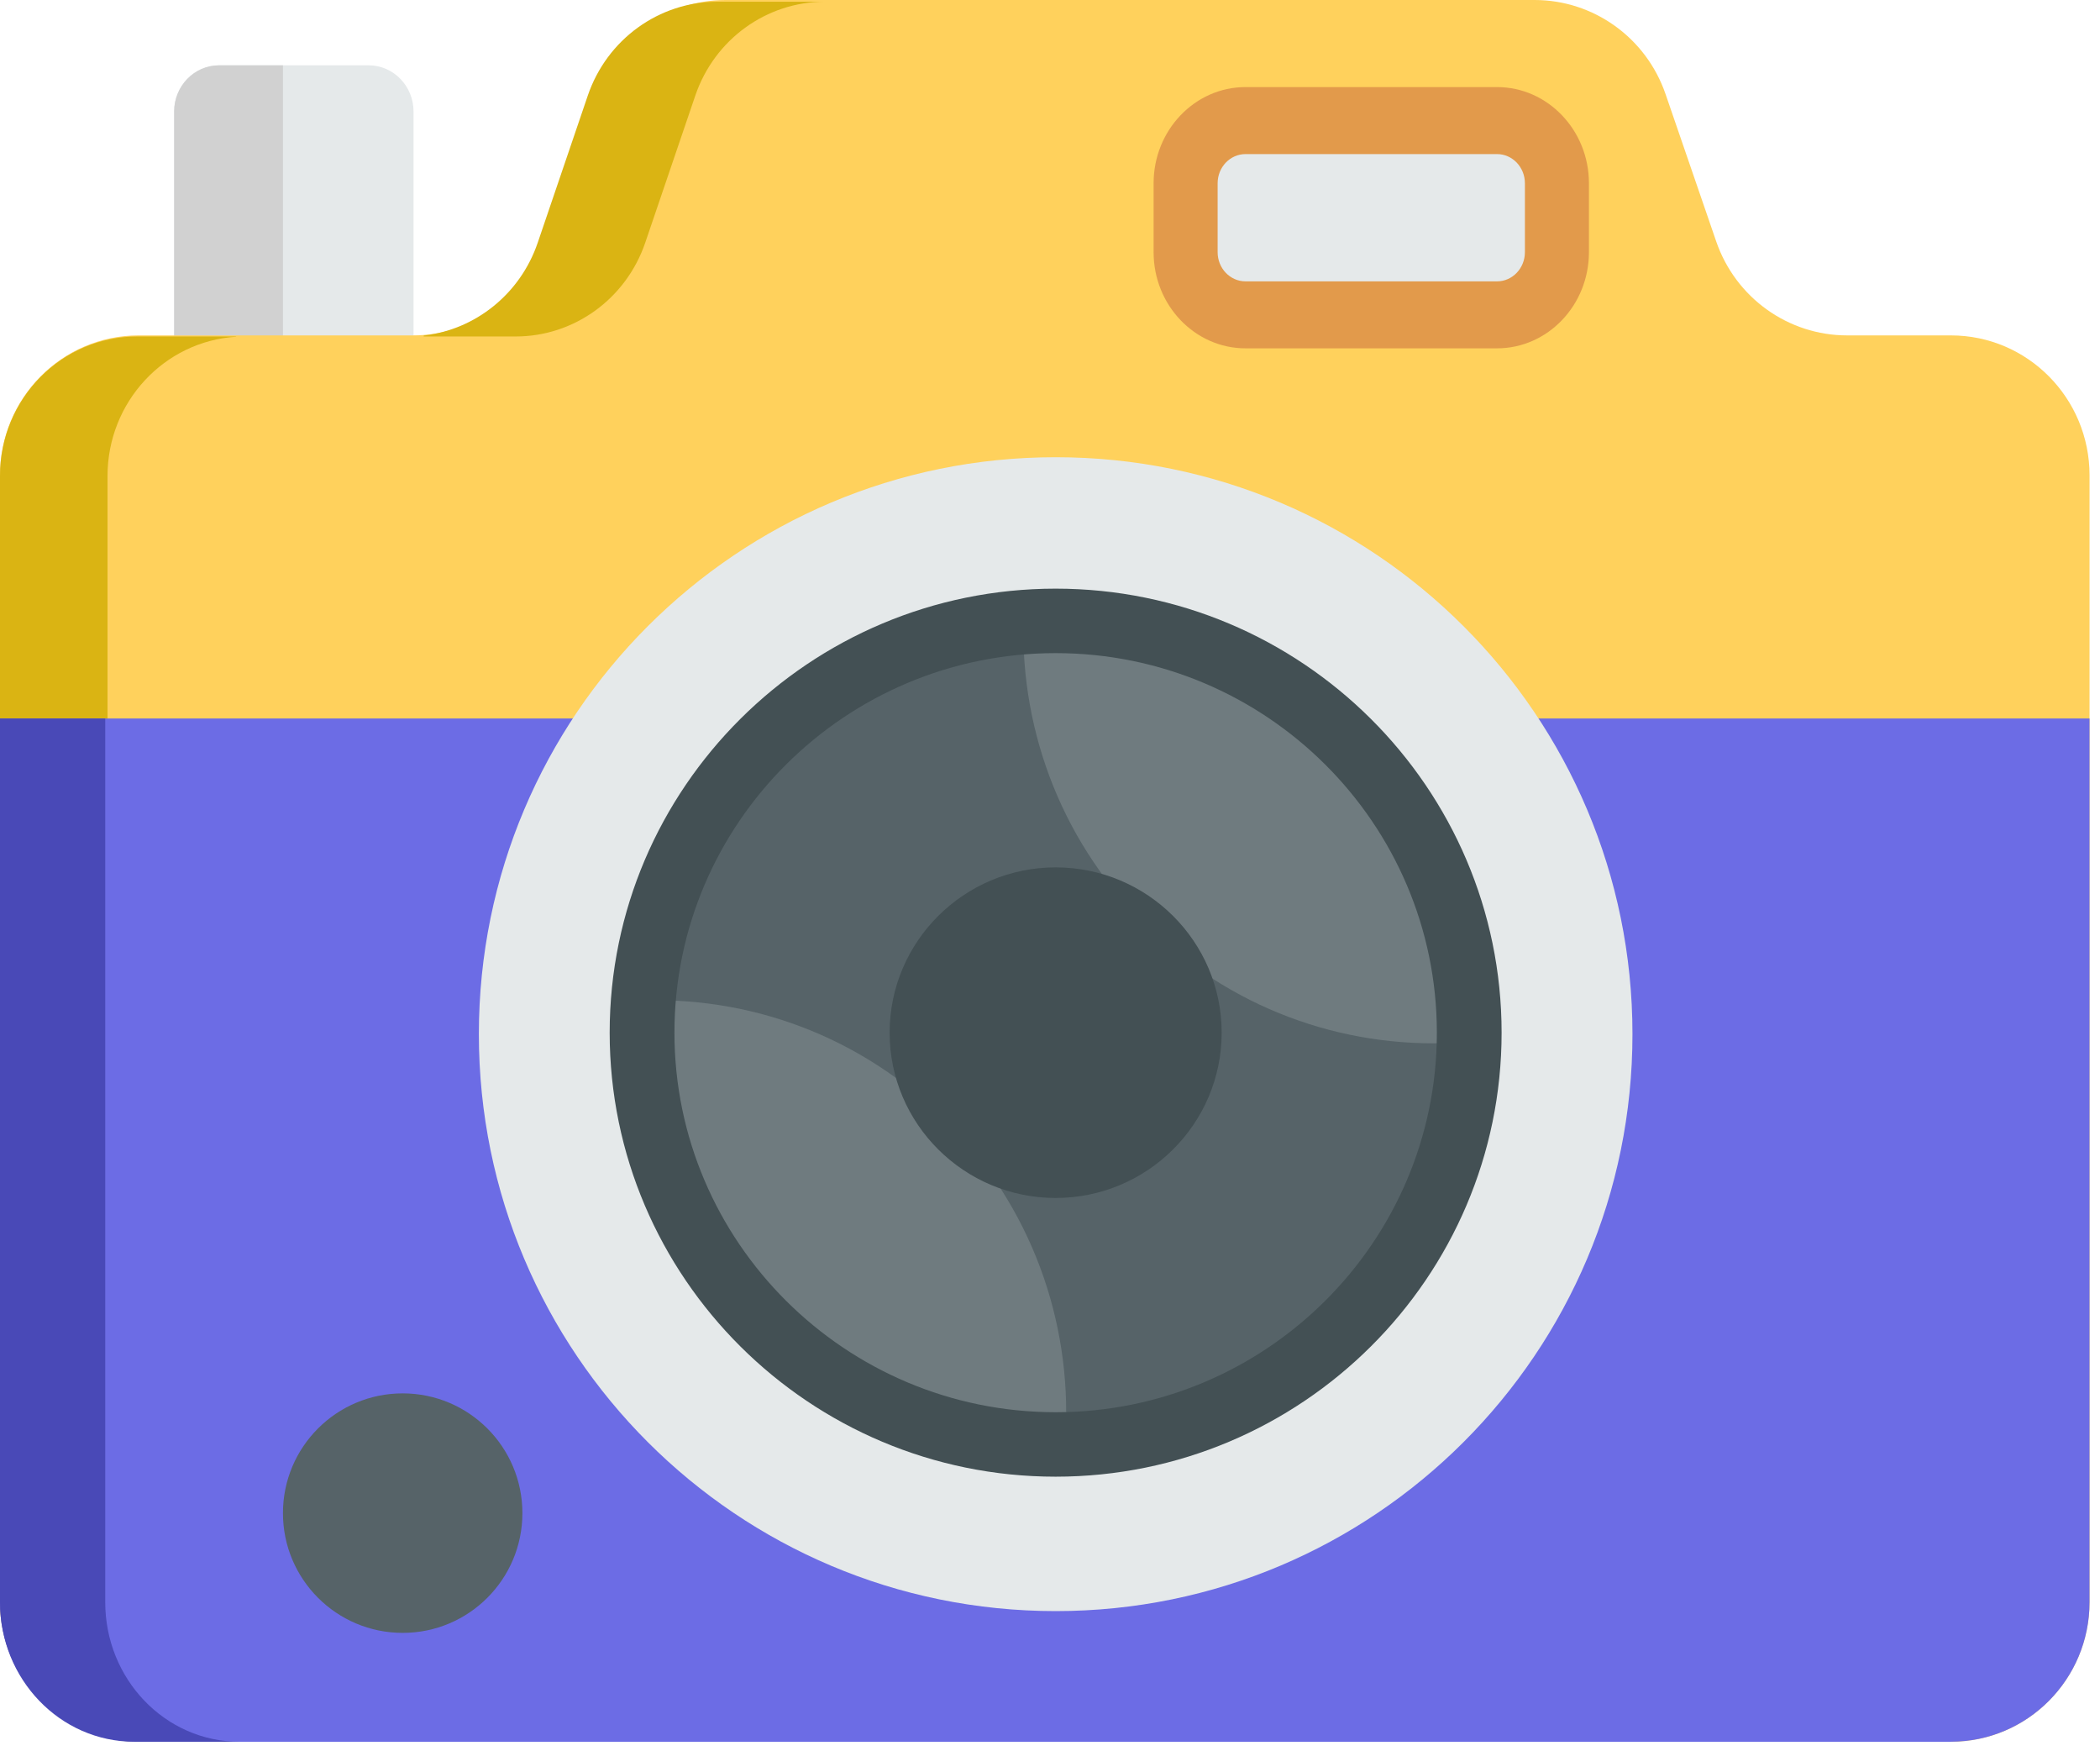
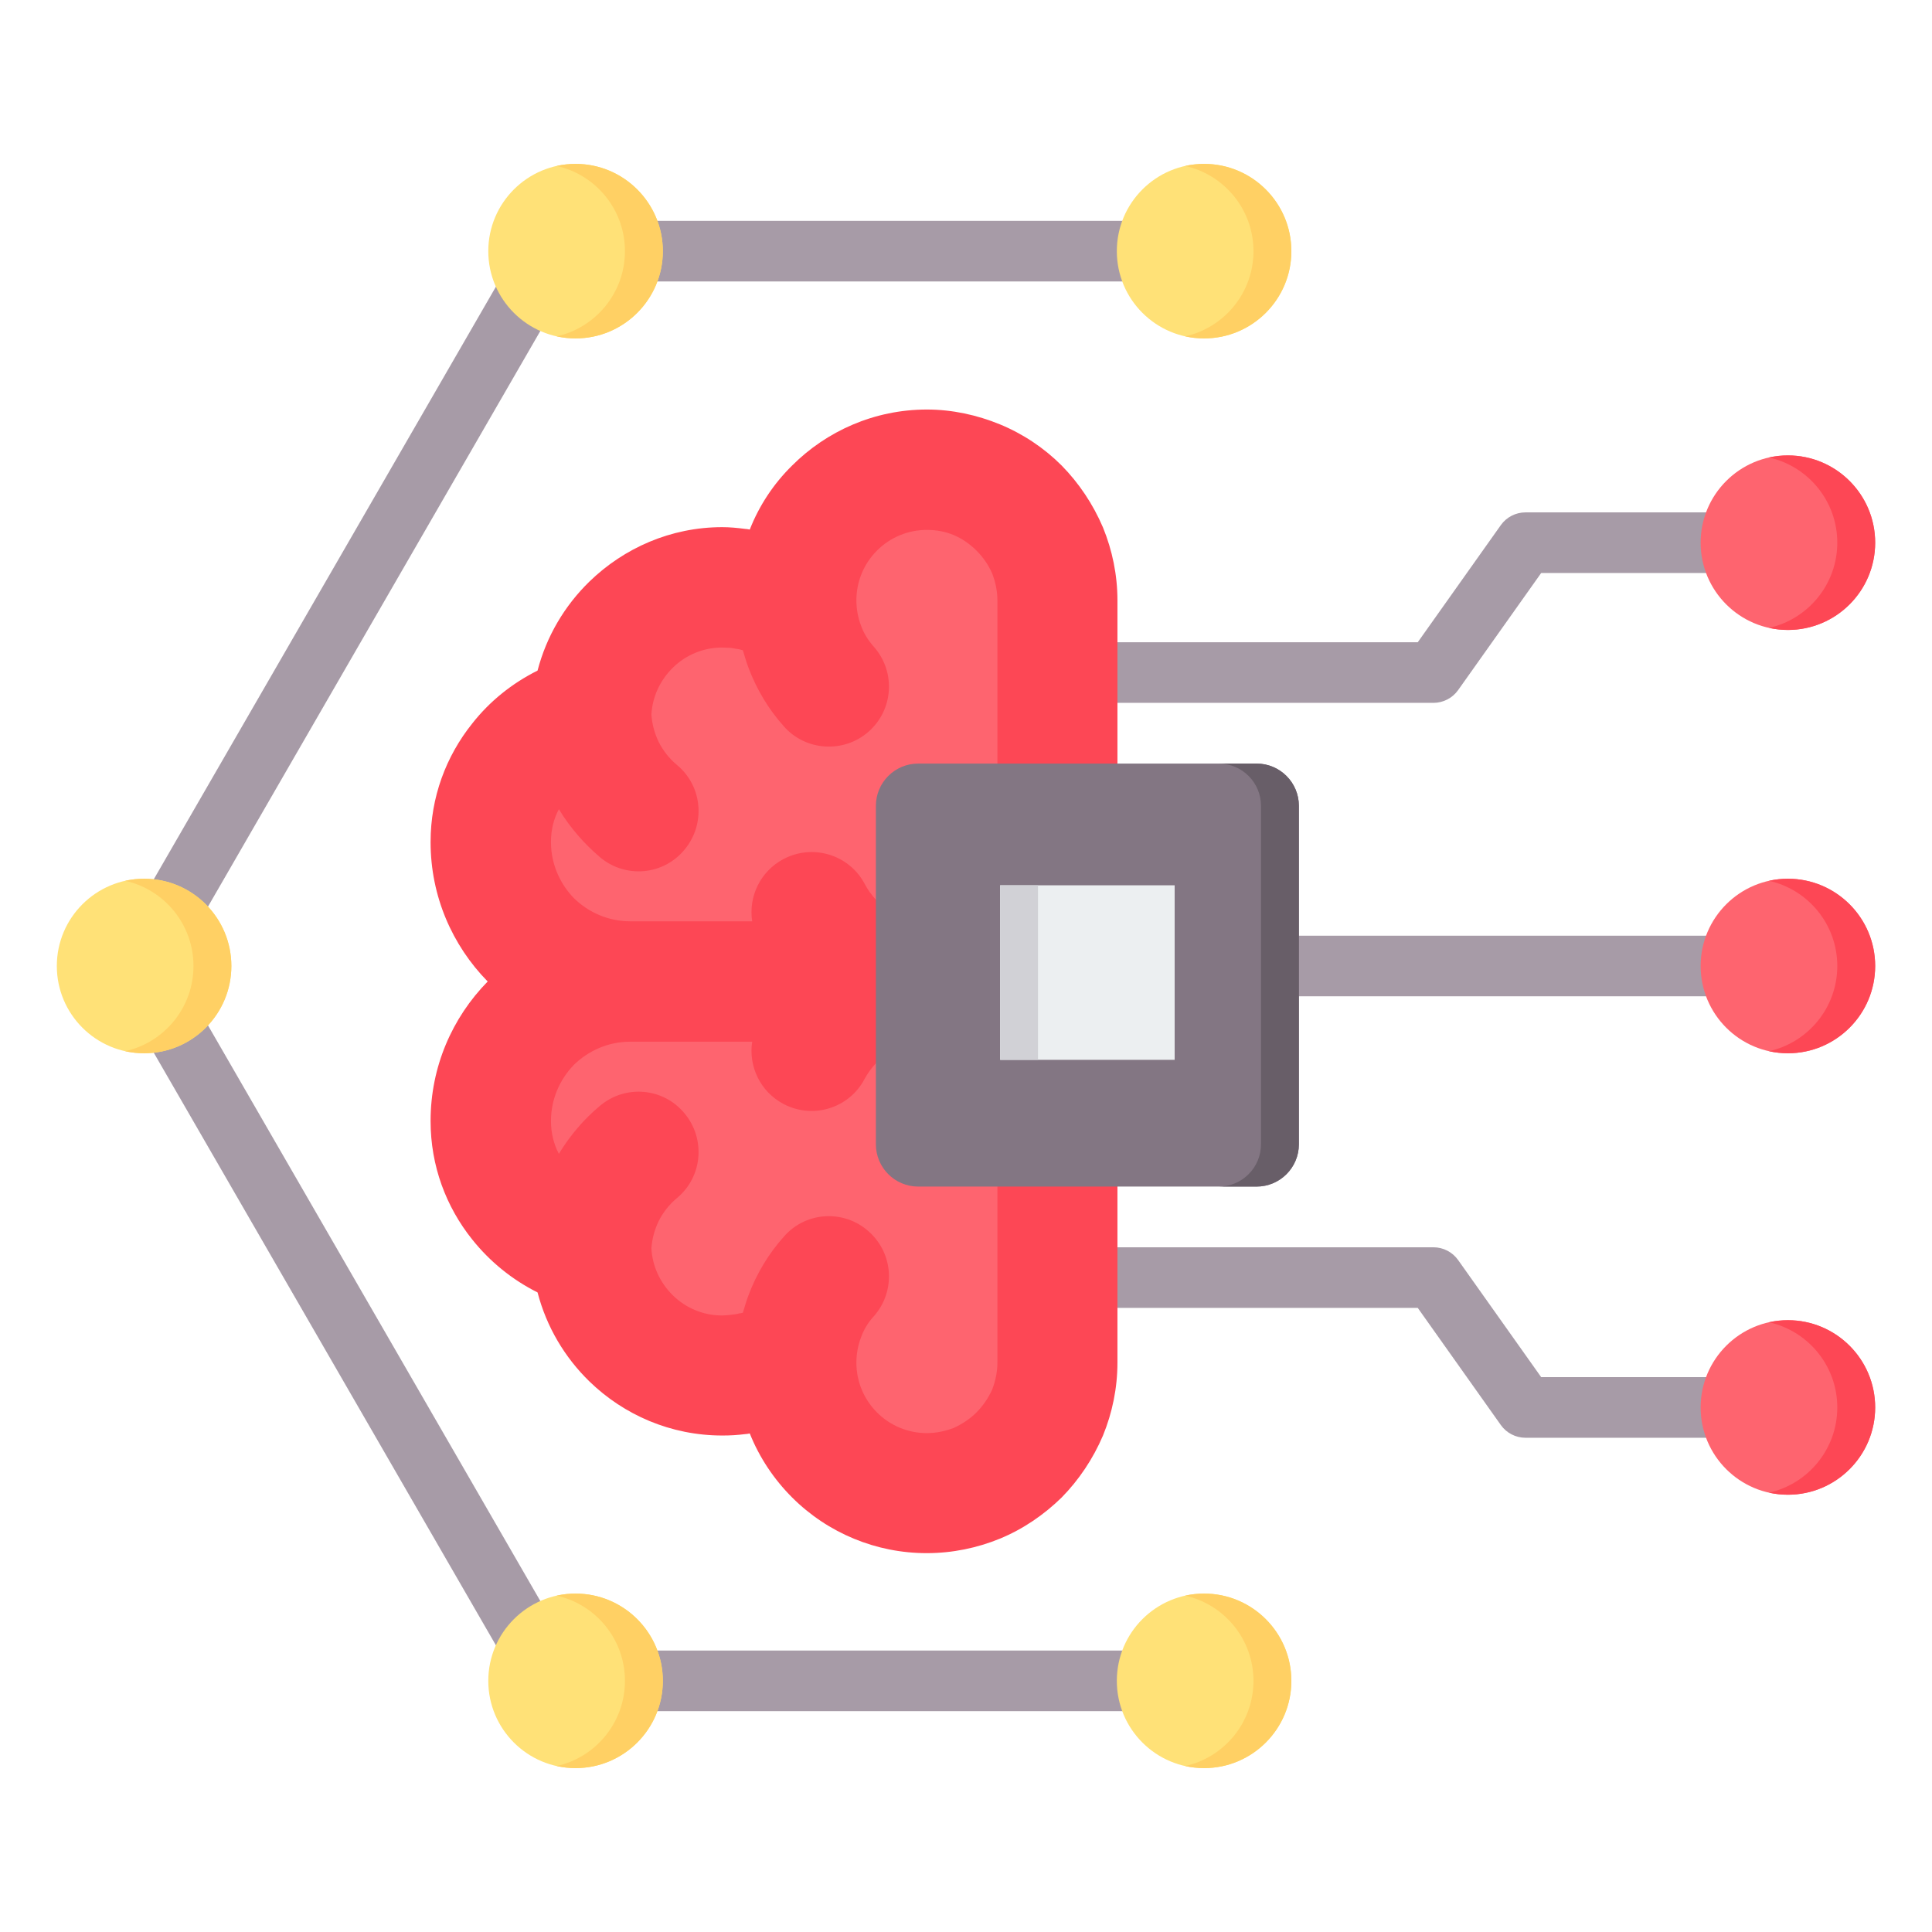
- <svg xmlns="http://www.w3.org/2000/svg" width="96px" height="80px" viewBox="0 0 96 80" version="1.1">
-   <g id="Personal-1-mixed" stroke="none" stroke-width="1" fill="none" fill-rule="evenodd">
-     <g transform="translate(-1170, -1708)" fill-rule="nonzero" id="services">
-       <g transform="translate(350, 1552)">
-         <g id="1-copy-4" transform="translate(702, 109)">
-           <g id="camera" transform="translate(118, 47)">
-             <path d="M18.905,18.905 L18.905,5.102 C18.905,3.933 17.986,2.985 16.853,2.985 L10.013,2.985 C8.879,2.985 7.96,3.933 7.96,5.102 L7.96,18.905" id="Path" fill="#E5E9EA" />
-             <path d="M12.935,18.905 L12.935,2.985 L10.015,2.985 C8.88,2.985 7.96,3.933 7.96,5.102 L7.96,18.905" id="Path" fill="#D1D1D1" />
-             <path d="M95.522,21.722 L95.522,73.21 C95.522,76.74 92.684,79.602 89.183,79.602 L6.34,79.602 C2.838,79.602 0,76.74 0,73.21 L0,21.722 C0,18.191 2.838,15.329 6.34,15.329 L18.875,15.329 C21.575,15.329 23.981,13.606 24.866,11.033 L27.18,4.299 C28.065,1.726 30.468,0 33.17,0 L70.151,0 C72.851,0 75.254,1.726 76.139,4.299 L78.455,11.033 C79.34,13.606 81.744,15.329 84.444,15.329 L89.183,15.329 C92.684,15.329 95.522,18.191 95.522,21.722 Z" id="Path" fill="#FFD15C" />
-             <g id="Group" fill="#DAB413">
-               <path d="M11.182,79.523 L6.267,79.523 C2.806,79.523 0,76.667 0,73.144 L0,21.757 C0,18.234 2.806,15.378 6.267,15.378 L10.793,15.378 L10.793,15.39 C7.512,15.596 4.915,18.368 4.915,21.757 L4.915,73.144 C4.915,76.667 7.721,79.523 11.182,79.523 Z" id="Path" />
-               <path d="M37.707,0.079 C35.036,0.079 32.66,1.801 31.785,4.369 L29.497,11.09 C28.622,13.658 26.244,15.378 23.574,15.378 L19.369,15.378 L19.369,15.337 C21.744,15.062 23.786,13.428 24.582,11.09 L26.87,4.369 C27.745,1.801 30.121,0.079 32.792,0.079 C32.793,0.079 37.707,0.079 37.707,0.079 Z" id="Path" />
-             </g>
-             <path d="M95.522,32.836 L95.522,73.225 C95.522,76.747 92.684,79.602 89.183,79.602 L6.34,79.602 C2.838,79.602 0,76.747 0,73.225 L0,32.836 L95.522,32.836 Z" id="Path" fill="#6C6CE5" />
-             <path d="M10.945,79.602 L6.135,79.602 C2.747,79.602 0,76.747 0,73.225 L0,32.836 L4.811,32.836 L4.811,73.225 C4.811,76.747 7.557,79.602 10.945,79.602 Z" id="Path" fill="#4949B7" />
-             <circle id="Oval" fill="#E5E9EA" cx="48.259" cy="47.264" r="26.368" />
-             <path d="M66.667,46.765 C66.667,52.332 64.261,57.336 60.431,60.798 C57.078,63.827 52.638,65.672 47.762,65.672 C42.888,65.672 38.446,63.827 35.093,60.798 C31.263,57.338 28.856,52.332 28.856,46.765 C28.856,41.198 31.263,36.192 35.093,32.735 C38.446,29.704 42.888,27.861 47.762,27.861 C52.638,27.861 57.078,29.706 60.431,32.735 C64.261,36.194 66.667,41.198 66.667,46.765 Z" id="Path" fill="#566368" />
-             <g id="Group" transform="translate(28.85572, 27.8607)" fill="#6F7B7F">
-               <path d="M32.154,5.522 C36.055,9.443 37.877,14.662 37.618,19.798 C32.508,20.057 27.314,18.227 23.413,14.306 C19.512,10.385 17.69,5.166 17.95,0.032 C23.059,-0.229 28.252,1.601 32.154,5.522 Z" id="Path" />
-               <path d="M14.396,23.368 C18.297,27.289 20.119,32.508 19.86,37.644 C14.751,37.905 9.555,36.075 5.654,32.154 C1.752,28.233 -0.069,23.011 0.192,17.878 C5.301,17.617 10.494,19.447 14.396,23.368 Z" id="Path" />
-             </g>
-             <g id="Group" transform="translate(27.8607, 26.86567)" fill="#435054">
-               <path d="M20.397,40.623 C9.156,40.623 0.01,31.52 0.01,20.33 C0.01,9.141 9.156,0.037 20.397,0.037 C31.639,0.037 40.784,9.141 40.784,20.33 C40.784,31.52 31.639,40.623 20.397,40.623 Z M20.397,2.984 C10.788,2.984 2.971,10.765 2.971,20.33 C2.971,29.895 10.788,37.677 20.397,37.677 C30.007,37.677 37.824,29.895 37.824,20.33 C37.824,10.765 30.007,2.984 20.397,2.984 Z" id="Shape" />
-               <path d="M20.397,12.776 C16.212,12.776 12.808,16.165 12.808,20.331 C12.808,24.496 16.212,27.885 20.397,27.885 C24.582,27.885 27.987,24.496 27.987,20.331 C27.987,16.165 24.582,12.776 20.397,12.776 Z" id="Path" />
-             </g>
-             <path d="M57.454,13.93 L68.914,13.93 C70.42,13.93 71.642,12.637 71.642,11.042 L71.642,7.864 C71.642,6.268 70.421,4.975 68.914,4.975 L57.454,4.975 C55.948,4.975 54.726,6.268 54.726,7.864 L54.726,11.042 C54.726,12.637 55.948,13.93 57.454,13.93 Z" id="Path" fill="#E5E9EA" />
-             <path d="M68.436,15.92 L56.937,15.92 C54.621,15.92 52.736,13.949 52.736,11.526 L52.736,8.375 C52.736,5.952 54.621,3.98 56.937,3.98 L68.436,3.98 C70.752,3.98 72.637,5.952 72.637,8.375 L72.637,11.526 C72.637,13.949 70.752,15.92 68.436,15.92 Z M56.937,7.042 C56.234,7.042 55.663,7.64 55.663,8.375 L55.663,11.526 C55.663,12.261 56.234,12.859 56.937,12.859 L68.436,12.859 C69.139,12.859 69.71,12.261 69.71,11.526 L69.71,8.375 C69.71,7.64 69.139,7.042 68.436,7.042 C68.436,7.042 56.937,7.042 56.937,7.042 Z" id="Shape" fill="#E29A4B" />
-             <circle id="Oval" fill="#566368" cx="18.408" cy="69.154" r="5.473" />
-           </g>
-         </g>
-       </g>
-     </g>
+ <svg xmlns="http://www.w3.org/2000/svg" version="1.1" width="91" height="91" x="0" y="0" viewBox="0 0 510 510" style="enable-background:new 0 0 512 512" xml:space="preserve" fill-rule="evenodd" class="">
+   <g>
+     <path fill="#a79ba7" d="M289.386 263c-4.415 0-8-3.585-8-8s3.585-8 8-8h170.429c4.415 0 8 3.585 8 8s-3.585 8-8 8zm-30.405-77.463c-4.415 0-8-3.585-8-8s3.585-8 8-8h115.271l21.922-30.91a8 8 0 0 1 6.526-3.371h59.412c4.416 0 8 3.584 8 8 0 4.415-3.584 8-8 8h-55.278l-21.922 30.909a8.001 8.001 0 0 1-6.526 3.372zm0 159.715c-4.415 0-8-3.584-8-8 0-4.415 3.585-8 8-8h119.405a8.001 8.001 0 0 1 6.526 3.372l21.922 30.91h55.278c4.416 0 8 3.584 8 8 0 4.415-3.584 8-8 8H402.7a8.001 8.001 0 0 1-6.526-3.372l-21.922-30.91z" opacity="1" data-original="#a79ba7" class="" />
+     <path fill="#fe646f" d="M471.964 231.964C484.678 231.964 495 242.286 495 255s-10.322 23.036-23.036 23.036c-12.715 0-23.037-10.322-23.037-23.036s10.322-23.036 23.037-23.036zm0-111.745c12.714 0 23.036 10.322 23.036 23.037 0 12.714-10.322 23.036-23.036 23.036-12.715 0-23.037-10.322-23.037-23.036 0-12.715 10.322-23.037 23.037-23.037zm0 274.351c-12.715 0-23.037-10.322-23.037-23.036 0-12.715 10.322-23.037 23.037-23.037 12.714 0 23.036 10.322 23.036 23.037 0 12.714-10.322 23.036-23.036 23.036z" opacity="1" data-original="#fe646f" class="" />
+     <path fill="#fd4755" d="M466.964 232.509a23.075 23.075 0 0 1 5-.545C484.678 231.964 495 242.286 495 255s-10.322 23.036-23.036 23.036c-1.717 0-3.39-.188-5-.545C477.277 275.205 485 265.997 485 255s-7.723-20.205-18.036-22.491zm0-111.745a23.075 23.075 0 0 1 5-.545c12.714 0 23.036 10.322 23.036 23.037 0 12.714-10.322 23.036-23.036 23.036-1.717 0-3.39-.188-5-.545C477.277 163.461 485 154.253 485 143.256c0-10.998-7.723-20.206-18.036-22.492zm0 228.278a23.075 23.075 0 0 1 5-.545c12.714 0 23.036 10.322 23.036 23.037 0 12.714-10.322 23.036-23.036 23.036-1.717 0-3.39-.188-5-.545C477.277 391.739 485 382.531 485 371.534c0-10.998-7.723-20.206-18.036-22.492z" opacity="1" data-original="#fd4755" class="" />
+     <path fill="#a79ba7" d="M323.761 435.702c4.415 0 8 3.585 8 8s-3.585 8-8 8H150.277a16.166 16.166 0 0 1-14-8.083L32.339 263.594a17.19 17.19 0 0 1 0-17.188L136.277 66.381a16.166 16.166 0 0 1 14-8.083h173.484c4.415 0 8 3.585 8 8s-3.585 8-8 8H150.277a.168.168 0 0 0-.144.083L46.196 254.406c-.213.368-.213.82 0 1.188l103.937 180.025c.03.051.085.083.144.083z" opacity="1" data-original="#a79ba7" class="" />
+     <path fill="#ffe177" d="M38.036 231.964c12.715 0 23.037 10.322 23.037 23.036s-10.322 23.036-23.037 23.036C25.322 278.036 15 267.714 15 255s10.322-23.036 23.036-23.036zM151.933 43.261c12.715 0 23.037 10.323 23.037 23.037s-10.322 23.036-23.037 23.036c-12.714 0-23.036-10.322-23.036-23.036s10.322-23.037 23.036-23.037zm165.918 0c12.714 0 23.036 10.323 23.036 23.037s-10.322 23.036-23.036 23.036-23.037-10.322-23.037-23.036 10.323-23.037 23.037-23.037zm0 377.405c12.714 0 23.036 10.322 23.036 23.036s-10.322 23.037-23.036 23.037-23.037-10.323-23.037-23.037 10.323-23.036 23.037-23.036zm-165.918 0c12.715 0 23.037 10.322 23.037 23.036s-10.322 23.037-23.037 23.037c-12.714 0-23.036-10.323-23.036-23.037s10.322-23.036 23.036-23.036z" opacity="1" data-original="#ffe177" />
+     <path fill="#ffd064" d="M33.036 232.509a23.088 23.088 0 0 1 5-.545c12.715 0 23.037 10.322 23.037 23.036s-10.322 23.036-23.037 23.036c-1.716 0-3.389-.188-5-.545C43.35 275.205 51.073 265.997 51.073 255s-7.723-20.205-18.037-22.491zM146.933 43.807a23.082 23.082 0 0 1 5-.546c12.715 0 23.037 10.323 23.037 23.037s-10.322 23.036-23.037 23.036c-1.716 0-3.39-.188-5-.545 10.314-2.286 18.037-11.494 18.037-22.491s-7.723-20.205-18.037-22.491zm165.918 0a23.075 23.075 0 0 1 5-.546c12.714 0 23.036 10.323 23.036 23.037s-10.322 23.036-23.036 23.036c-1.717 0-3.39-.188-5-.545 10.313-2.286 18.036-11.494 18.036-22.491s-7.723-20.205-18.036-22.491zm0 377.404a23.075 23.075 0 0 1 5-.545c12.714 0 23.036 10.322 23.036 23.036s-10.322 23.037-23.036 23.037c-1.717 0-3.39-.189-5-.546 10.313-2.286 18.036-11.494 18.036-22.491s-7.723-20.205-18.036-22.491zm-165.918 0a23.081 23.081 0 0 1 5-.545c12.715 0 23.037 10.322 23.037 23.036s-10.322 23.037-23.037 23.037c-1.716 0-3.39-.189-5-.546 10.314-2.286 18.037-11.494 18.037-22.491s-7.723-20.205-18.037-22.491z" opacity="1" data-original="#ffd064" />
+     <path fill="#fe646f" d="M266.196 271.985c5.811 5.72 8.989 13.438 8.989 21.609v66.097c0 3.995-.726 7.99-2.27 11.622-1.543 3.722-3.904 7.082-6.719 9.896-2.814 2.815-6.173 5.175-9.896 6.719-3.722 1.543-7.627 2.27-11.621 2.27-8.081 0-15.889-3.178-21.609-8.898-5.72-5.811-8.898-13.528-8.898-21.609 0-3.722.636-7.354 1.907-10.804s3.268-6.628 5.629-9.352c1.453-1.634 1.362-4.176-.272-5.538-1.635-1.453-4.177-1.362-5.63.272a38.659 38.659 0 0 0-7.081 11.894c-.454 1.18-.817 2.361-1.181 3.541l-1.997 7.263-7.445 1.272s-.091.09-.182.09c-1.18.273-2.451.454-3.631.636-1.181.091-2.452.181-3.632.181a30.618 30.618 0 0 1-21.336-8.625c-5.539-5.447-8.898-12.711-9.17-20.428l-.091-.545.091-.545c.181-4.085 1.18-8.171 2.996-11.803 1.906-3.904 4.63-7.354 7.899-10.169 1.725-1.361 1.906-3.904.544-5.538-1.361-1.634-3.904-1.907-5.538-.454a39.123 39.123 0 0 0-8.353 9.715l-10.895 18.068-9.806-18.704a30.791 30.791 0 0 1-3.45-14.163v-.091c0-8.716 3.45-17.069 9.624-23.152 6.174-6.174 14.436-9.624 23.152-9.624h46.123l-2.179 13.709a4.185 4.185 0 0 0 2.088 4.086c1.907.999 4.358.273 5.357-1.634 2.633-4.903 6.446-8.989 11.258-11.894 4.722-2.815 10.169-4.267 15.708-4.267a30.37 30.37 0 0 1 21.517 8.897zm8.989-47.393c0 8.171-3.178 15.888-8.989 21.608a30.366 30.366 0 0 1-21.517 8.898c-5.539 0-10.986-1.453-15.708-4.267-4.812-2.906-8.625-6.991-11.258-11.894-.999-1.907-3.45-2.724-5.357-1.634a4.185 4.185 0 0 0-2.088 4.085l2.179 13.71h-46.123c-8.716 0-16.978-3.45-23.152-9.624s-9.624-14.436-9.624-23.152v-.091c0-4.994 1.181-9.806 3.45-14.164l9.806-18.703 10.895 18.068a39.141 39.141 0 0 0 8.353 9.715c1.634 1.452 4.177 1.18 5.538-.454 1.362-1.635 1.181-4.177-.544-5.539-3.269-2.814-5.993-6.264-7.899-10.168a29.844 29.844 0 0 1-2.996-11.803l-.091-.545.091-.545c.272-7.717 3.631-14.981 9.17-20.428a30.615 30.615 0 0 1 21.336-8.626c1.18 0 2.451.091 3.632.182 1.18.182 2.451.363 3.631.635.091 0 .182 0 .182.091l7.445 1.271 1.997 7.264c.364 1.18.727 2.36 1.181 3.541 1.634 4.358 3.995 8.353 7.081 11.803 1.453 1.634 3.995 1.816 5.63.363 1.634-1.453 1.725-3.904.272-5.538-2.361-2.815-4.358-5.902-5.629-9.352s-1.907-7.173-1.907-10.804c0-8.081 3.178-15.889 8.898-21.609s13.528-8.898 21.609-8.898c3.994 0 7.899.727 11.621 2.27a29.433 29.433 0 0 1 9.896 6.719c2.815 2.814 5.176 6.174 6.719 9.896 1.544 3.632 2.27 7.627 2.27 11.622z" opacity="1" data-original="#fe646f" class="" />
+     <path fill="#fd4755" fill-rule="nonzero" d="M244.679 243.204c5.084 0 9.805-2.088 13.165-5.447a18.522 18.522 0 0 0 5.447-13.165v-66.097c0-2.543-.545-4.903-1.362-7.082a19.664 19.664 0 0 0-4.176-6.083c-1.725-1.725-3.814-3.178-5.993-4.086s-4.539-1.362-7.081-1.362a18.515 18.515 0 0 0-13.165 5.448 18.515 18.515 0 0 0-5.448 13.165c0 2.36.454 4.63 1.18 6.537.727 2.088 1.907 3.995 3.45 5.72 5.811 6.627 5.176 16.615-1.452 22.425-6.537 5.72-16.615 5.085-22.335-1.452-3.995-4.449-7.173-9.715-9.352-15.526-.545-1.453-.999-2.996-1.453-4.539a14.806 14.806 0 0 1-.998-.273c-.545-.091-1.271-.181-2.179-.363-.727 0-1.453-.091-2.27-.091a18.478 18.478 0 0 0-12.983 5.266c-3.36 3.269-5.448 7.627-5.72 12.439a19.548 19.548 0 0 0 1.906 7.172 18.944 18.944 0 0 0 4.903 6.174c6.719 5.629 7.536 15.617 1.907 22.335-5.539 6.719-15.526 7.627-22.245 1.998-4.267-3.632-7.989-7.899-10.895-12.711-1.362 2.542-2.088 5.447-2.088 8.625v.091c0 5.72 2.361 10.986 6.083 14.799 3.814 3.723 9.08 6.083 14.799 6.083h32.232c-.999-6.446 2.088-13.165 8.262-16.433 7.717-4.086 17.341-1.181 21.427 6.537 1.634 3.087 3.995 5.629 6.81 7.263 2.723 1.725 6.083 2.633 9.624 2.633zm50.299-18.612c0 13.346-5.175 25.512-13.619 34.501 8.444 8.988 13.619 21.155 13.619 34.501v66.097c0 6.719-1.362 13.256-3.814 19.248-2.633 6.174-6.355 11.713-10.895 16.343-4.63 4.54-10.168 8.353-16.342 10.895-5.993 2.451-12.53 3.813-19.248 3.813a50.23 50.23 0 0 1-35.591-14.708c-4.812-4.812-8.625-10.532-11.168-16.887-.454.09-.908.181-1.271.181a46.122 46.122 0 0 1-5.992.363c-13.619 0-25.967-5.447-35.046-14.254-6.537-6.356-11.349-14.436-13.71-23.516a51.65 51.65 0 0 1-17.25-13.982c-6.901-8.625-10.986-19.429-10.986-31.232v-.091c0-14.255 5.72-27.238 15.071-36.771-9.351-9.533-15.071-22.517-15.071-36.771v-.091c0-11.803 4.085-22.607 10.986-31.233 4.63-5.901 10.532-10.622 17.25-13.982 2.361-9.079 7.173-17.16 13.71-23.515 9.079-8.807 21.427-14.345 35.046-14.345 1.907 0 3.904.181 5.992.454.363 0 .817.09 1.271.181a48.571 48.571 0 0 1 11.168-16.887c9.079-9.079 21.699-14.799 35.591-14.799 6.718 0 13.255 1.452 19.248 3.904a50.045 50.045 0 0 1 16.342 10.895c4.54 4.63 8.262 10.169 10.895 16.343 2.452 5.992 3.814 12.529 3.814 19.248zm-31.687 69.002c0-5.175-2.088-9.805-5.447-13.165a18.522 18.522 0 0 0-13.165-5.447c-3.541 0-6.901.908-9.624 2.633-2.815 1.634-5.176 4.176-6.81 7.172-4.086 7.808-13.71 10.714-21.427 6.628-6.174-3.268-9.261-9.987-8.262-16.433h-32.232c-5.719 0-10.985 2.36-14.799 6.083-3.722 3.813-6.083 9.079-6.083 14.799v.091c0 3.087.726 6.083 2.088 8.625 2.906-4.812 6.628-9.17 10.895-12.711 6.719-5.629 16.706-4.721 22.245 1.997 5.629 6.719 4.812 16.706-1.907 22.336a18.95 18.95 0 0 0-4.903 6.173 19.559 19.559 0 0 0-1.906 7.173c.272 4.812 2.36 9.17 5.72 12.439a18.478 18.478 0 0 0 12.983 5.266c.817 0 1.543-.091 2.27-.182.908-.091 1.634-.182 2.179-.363.272 0 .635-.091.998-.182.454-1.543.908-3.087 1.453-4.539 2.179-5.811 5.357-11.077 9.352-15.526 5.72-6.628 15.798-7.263 22.335-1.453 6.628 5.811 7.263 15.798 1.452 22.426-1.543 1.634-2.723 3.632-3.45 5.72-.726 1.907-1.18 4.177-1.18 6.537 0 5.175 2.088 9.806 5.448 13.165a18.519 18.519 0 0 0 13.165 5.448c2.542 0 4.902-.545 7.081-1.362 2.179-.999 4.268-2.361 5.993-4.086 1.816-1.816 3.177-3.904 4.176-6.083.817-2.179 1.362-4.54 1.362-7.082z" opacity="1" data-original="#fd4755" class="" />
+     <path fill="#837683" d="M342.874 212.73c0-6.163-5.004-11.166-11.166-11.166h-89.33c-6.163 0-11.166 5.003-11.166 11.166v89.329c0 6.163 5.003 11.167 11.166 11.167h89.33c6.162 0 11.166-5.004 11.166-11.167z" opacity="1" data-original="#837683" class="" />
+     <path fill="#685e68" d="M321.708 313.226c6.162 0 11.166-5.004 11.166-11.167V212.73c0-6.163-5.004-11.166-11.166-11.166h10c6.162 0 11.166 5.003 11.166 11.166v89.329c0 6.163-5.004 11.167-11.166 11.167z" opacity="1" data-original="#685e68" />
+     <path fill="#eceff1" d="M264.006 233.697h46.073v46.073h-46.073z" opacity="1" data-original="#eceff1" />
+     <path fill="#d1d1d6" d="M264.006 233.697h10v46.073h-10z" opacity="1" data-original="#d1d1d6" />
  </g>
</svg>
